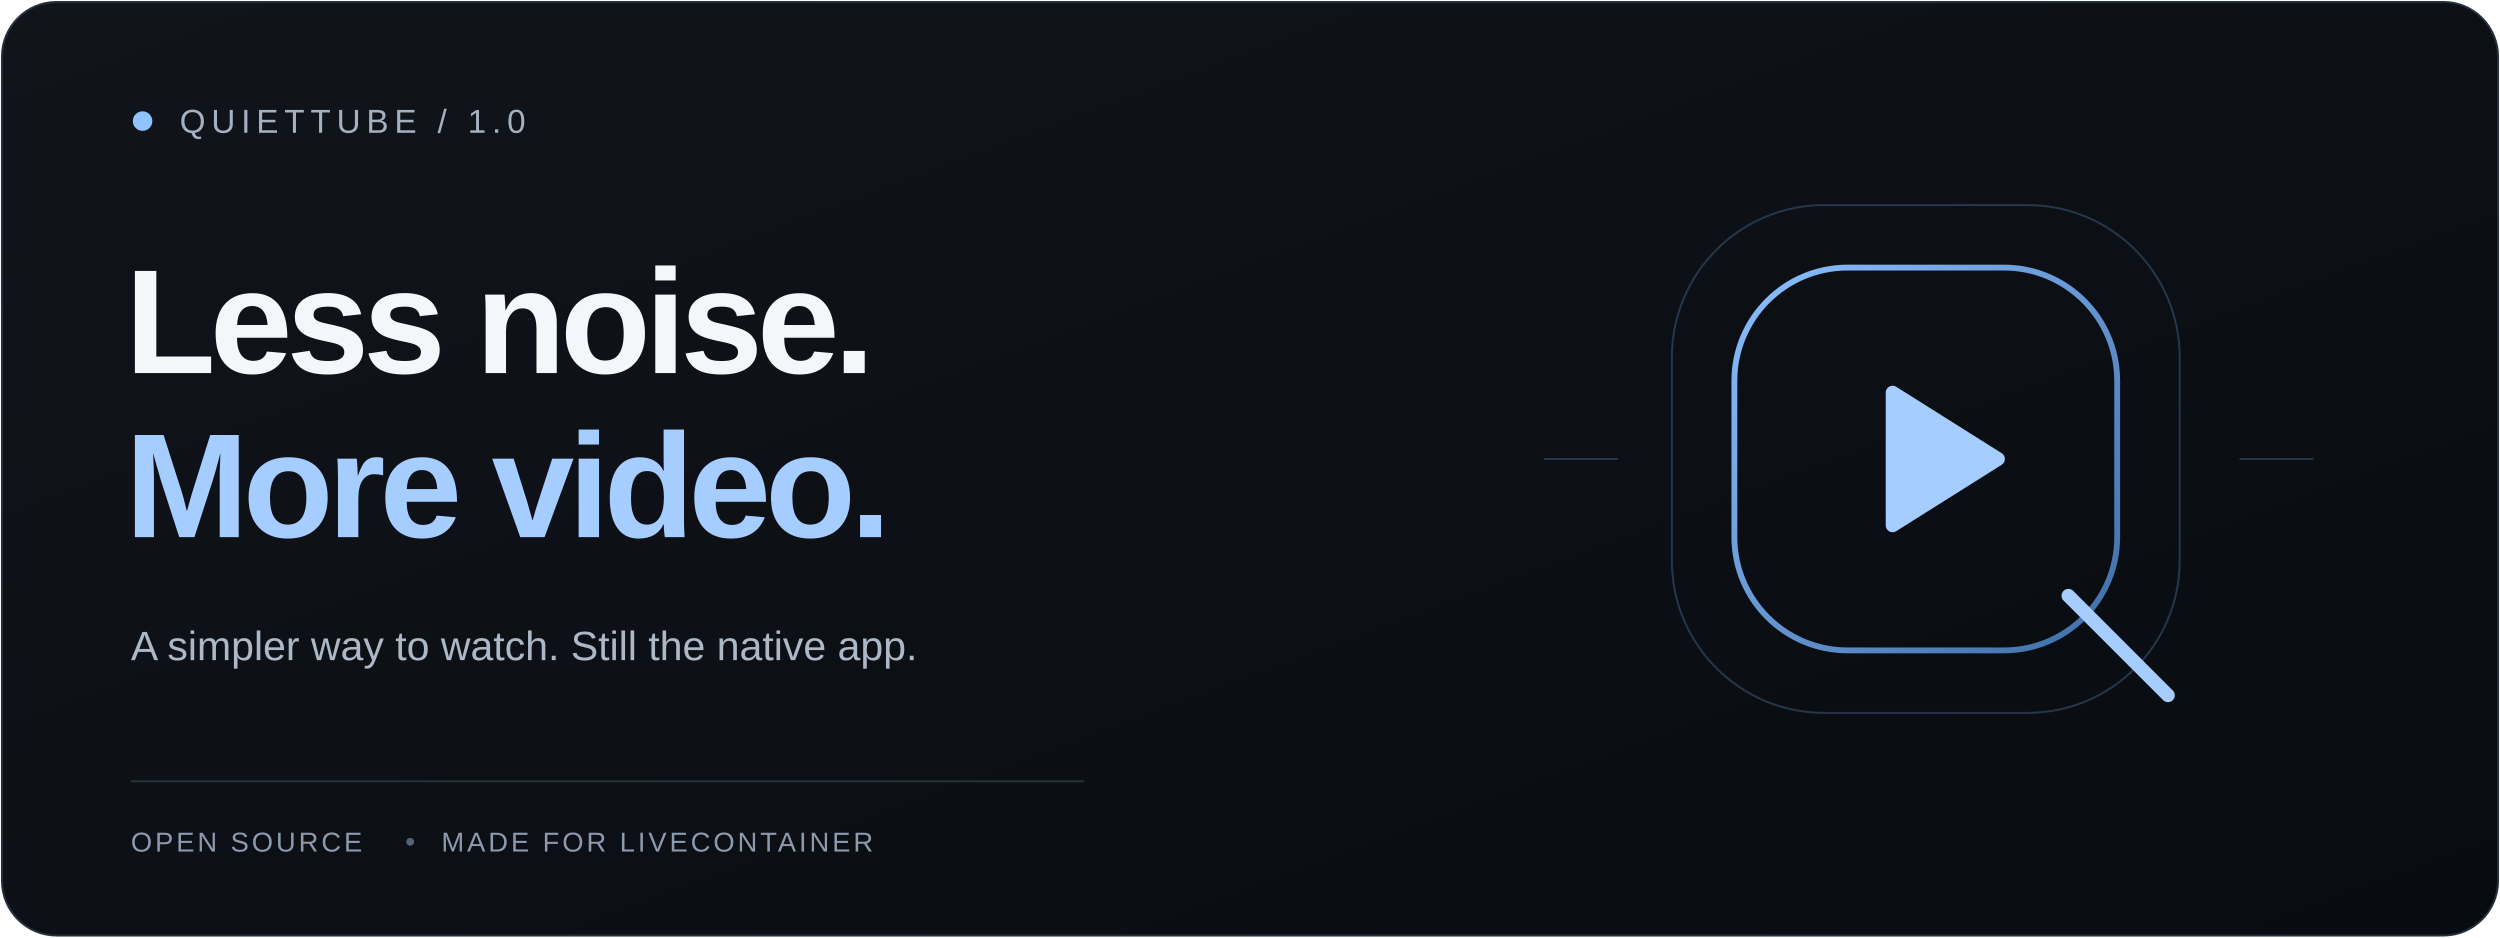
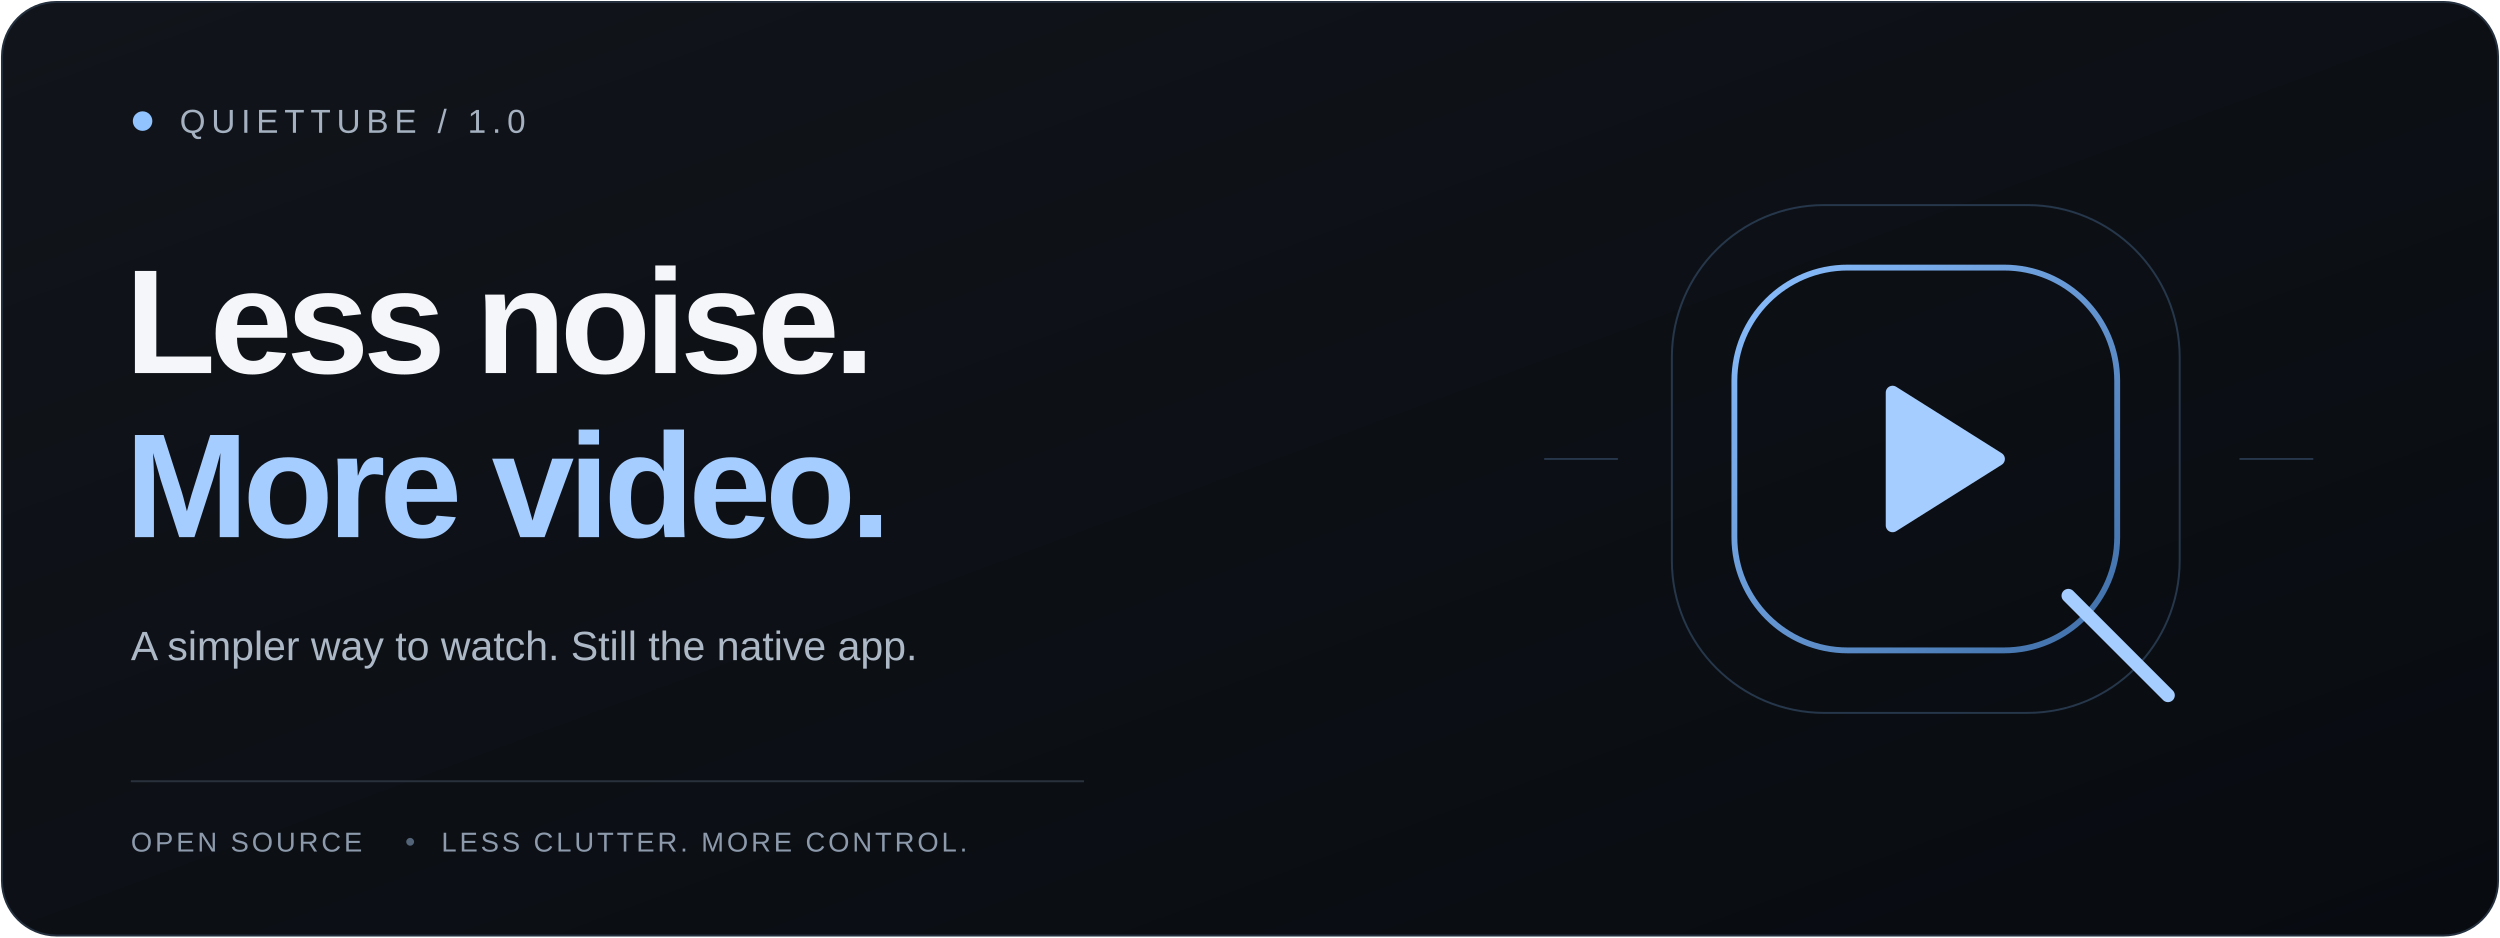
<svg xmlns="http://www.w3.org/2000/svg" width="1280" height="480" viewBox="0 0 1280 480" role="img" aria-labelledby="title desc">
  <defs>
    <linearGradient id="bg" x2="1" y2="1">
      <stop stop-color="#11151b" />
      <stop offset="1" stop-color="#080b10" />
    </linearGradient>
    <linearGradient id="line" x2="1" y2="1">
      <stop stop-color="#8bbfff" />
      <stop offset="1" stop-color="#3e6da6" />
    </linearGradient>
  </defs>
  <rect x="1" y="1" width="1278" height="478" rx="28" fill="url(#bg)" stroke="#25303e" />
  <g font-family="-apple-system,BlinkMacSystemFont,Segoe UI,Arial,sans-serif">
    <circle cx="73" cy="62" r="5" fill="#91c3ff" />
    <text x="92" y="68" font-size="17" fill="#a5b1c0" letter-spacing="3">QUIETTUBE / 1.0</text>
    <text x="64" y="191" font-size="76" font-weight="600" fill="#f4f6f9" letter-spacing="-3">Less noise.</text>
    <text x="64" y="275" font-size="76" font-weight="600" fill="#a6cdff" letter-spacing="-3">More video.</text>
    <text x="67" y="338" font-size="21" fill="#adb8c7">A simpler way to watch. Still the native app.</text>
    <path d="M67 400h488" stroke="#29313d" />
    <text x="67" y="436" font-size="14" fill="#8c9aac" letter-spacing="1.5">OPEN SOURCE</text>
    <circle cx="210" cy="431" r="2" fill="#536478" />
-     <text x="226" y="436" font-size="14" fill="#8c9aac" letter-spacing="1.5">MADE FOR LIVECONTAINER</text>
+     <text x="226" y="436" font-size="14" fill="#8c9aac" letter-spacing="1.5">LESS CLUTTER. MORE CONTROL.</text>
  </g>
  <g fill="none">
    <rect x="856" y="105" width="260" height="260" rx="78" stroke="#26374b" />
    <rect x="888" y="137" width="196" height="196" rx="58" stroke="url(#line)" stroke-width="3" />
    <path d="M969 201L969 269L1023 235Z" fill="#a6cdff" stroke="#a6cdff" stroke-linejoin="round" stroke-width="7" />
    <path d="M1059 305L1110 356" stroke="#a6cdff" stroke-width="7" stroke-linecap="round" />
    <path d="M828 235h-37M1147 235h37" stroke="#27364a" stroke-linecap="round" />
  </g>
</svg>
